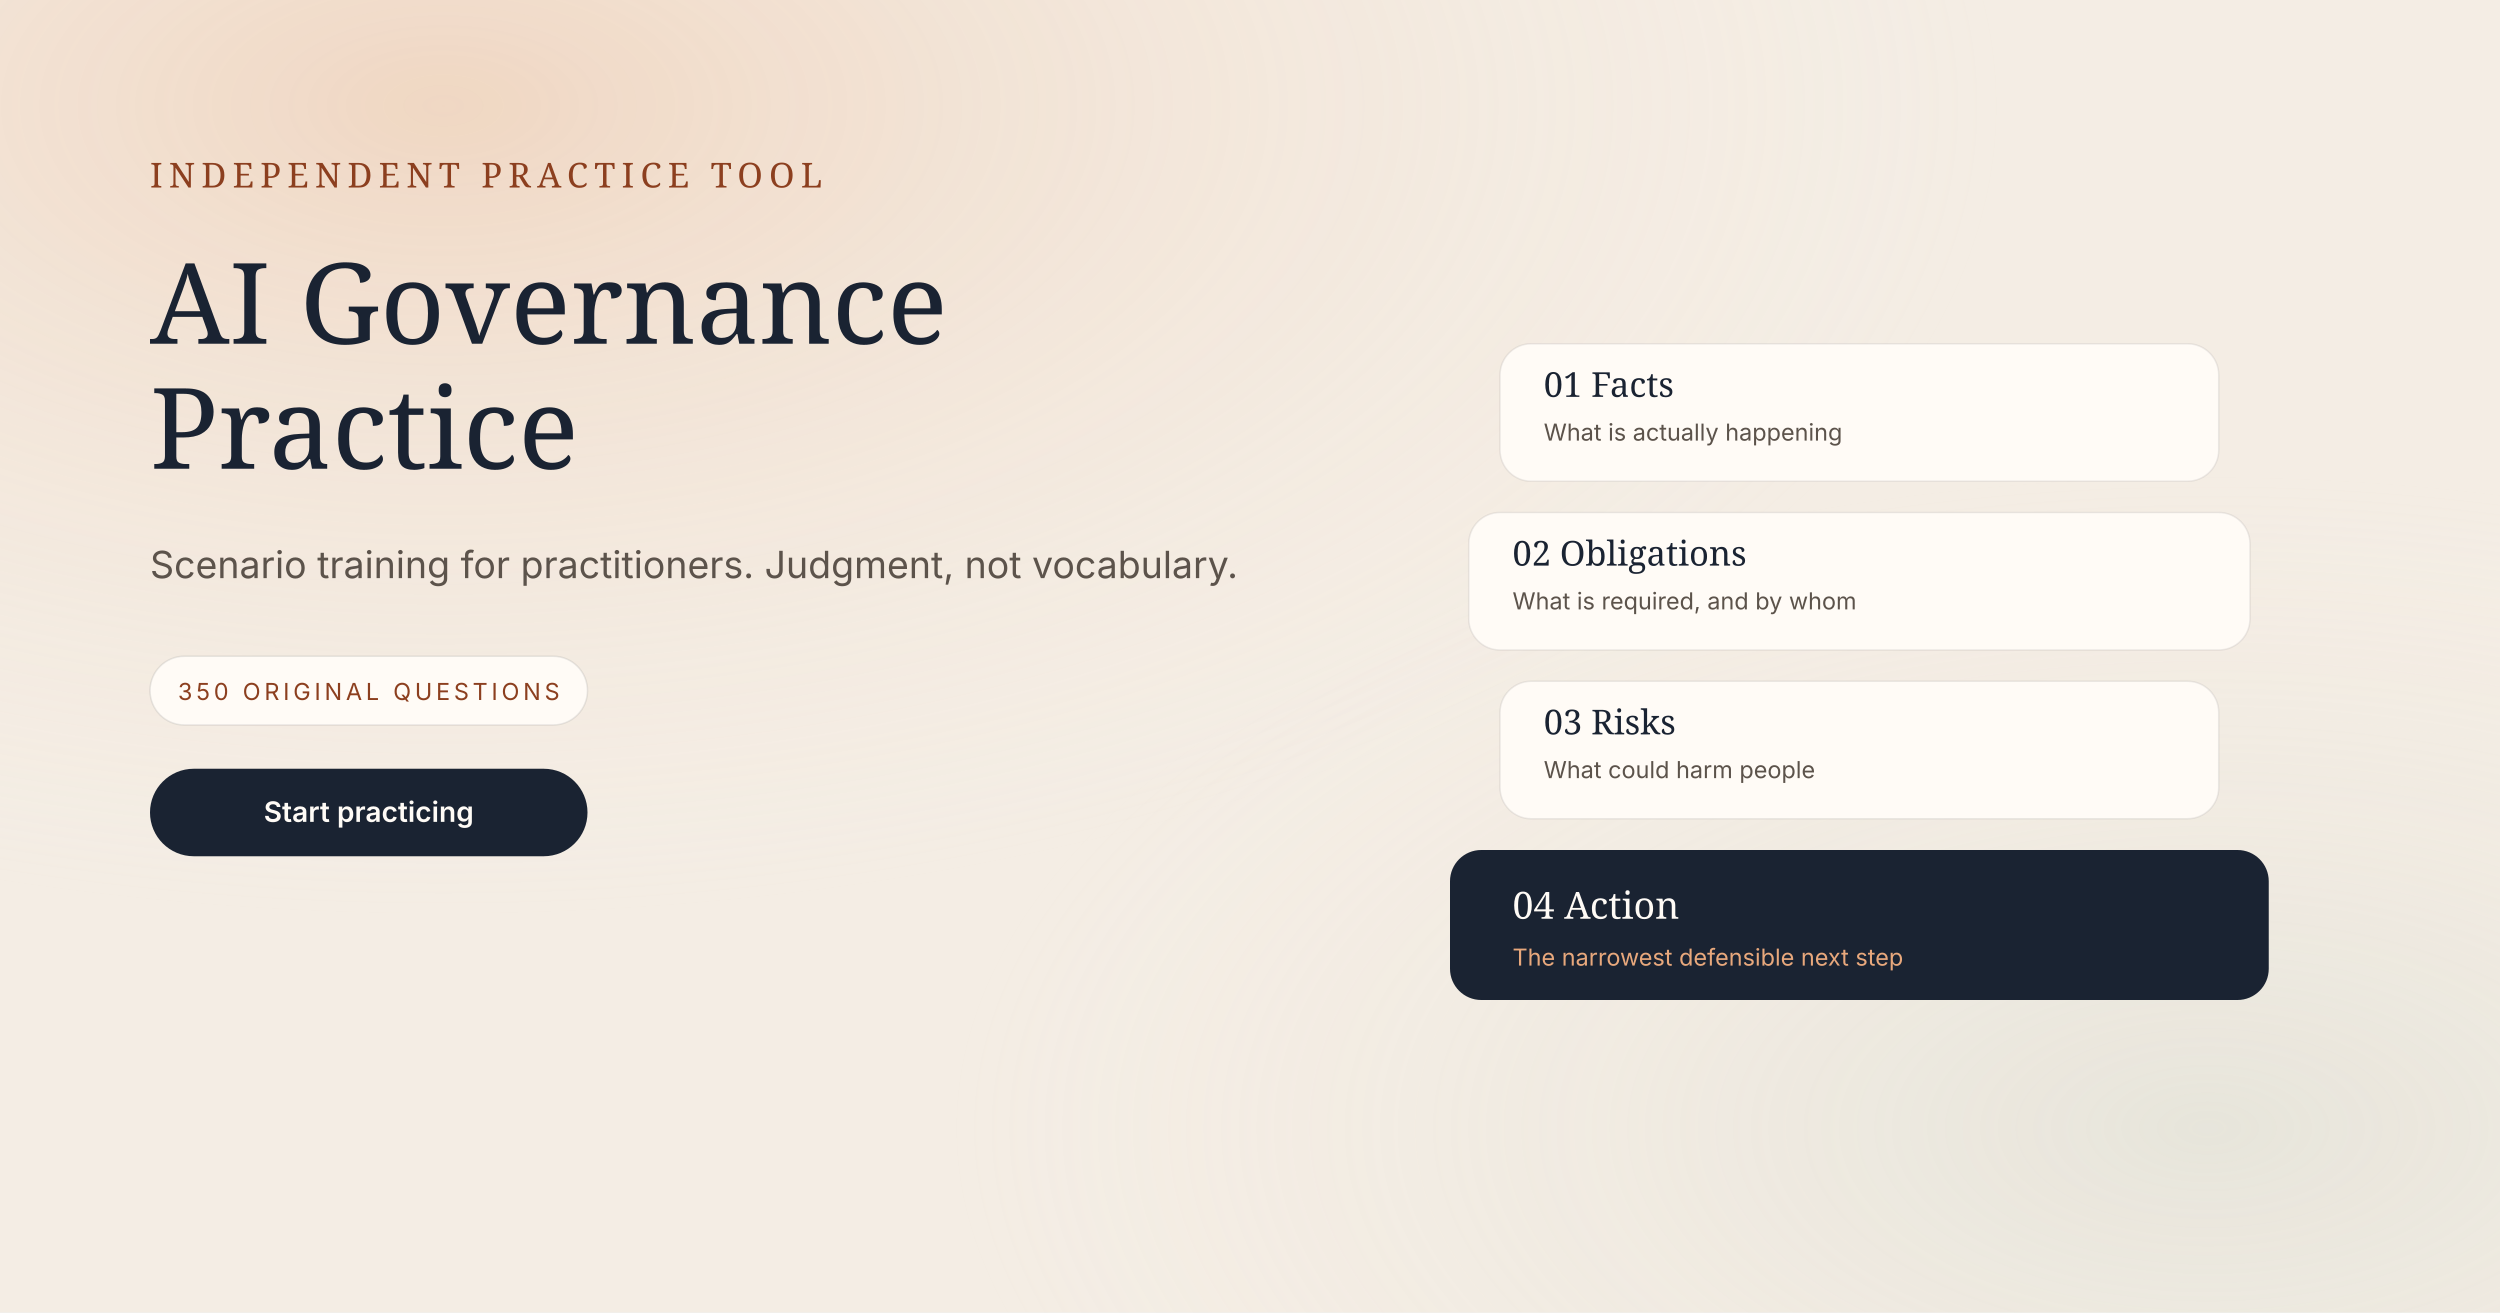
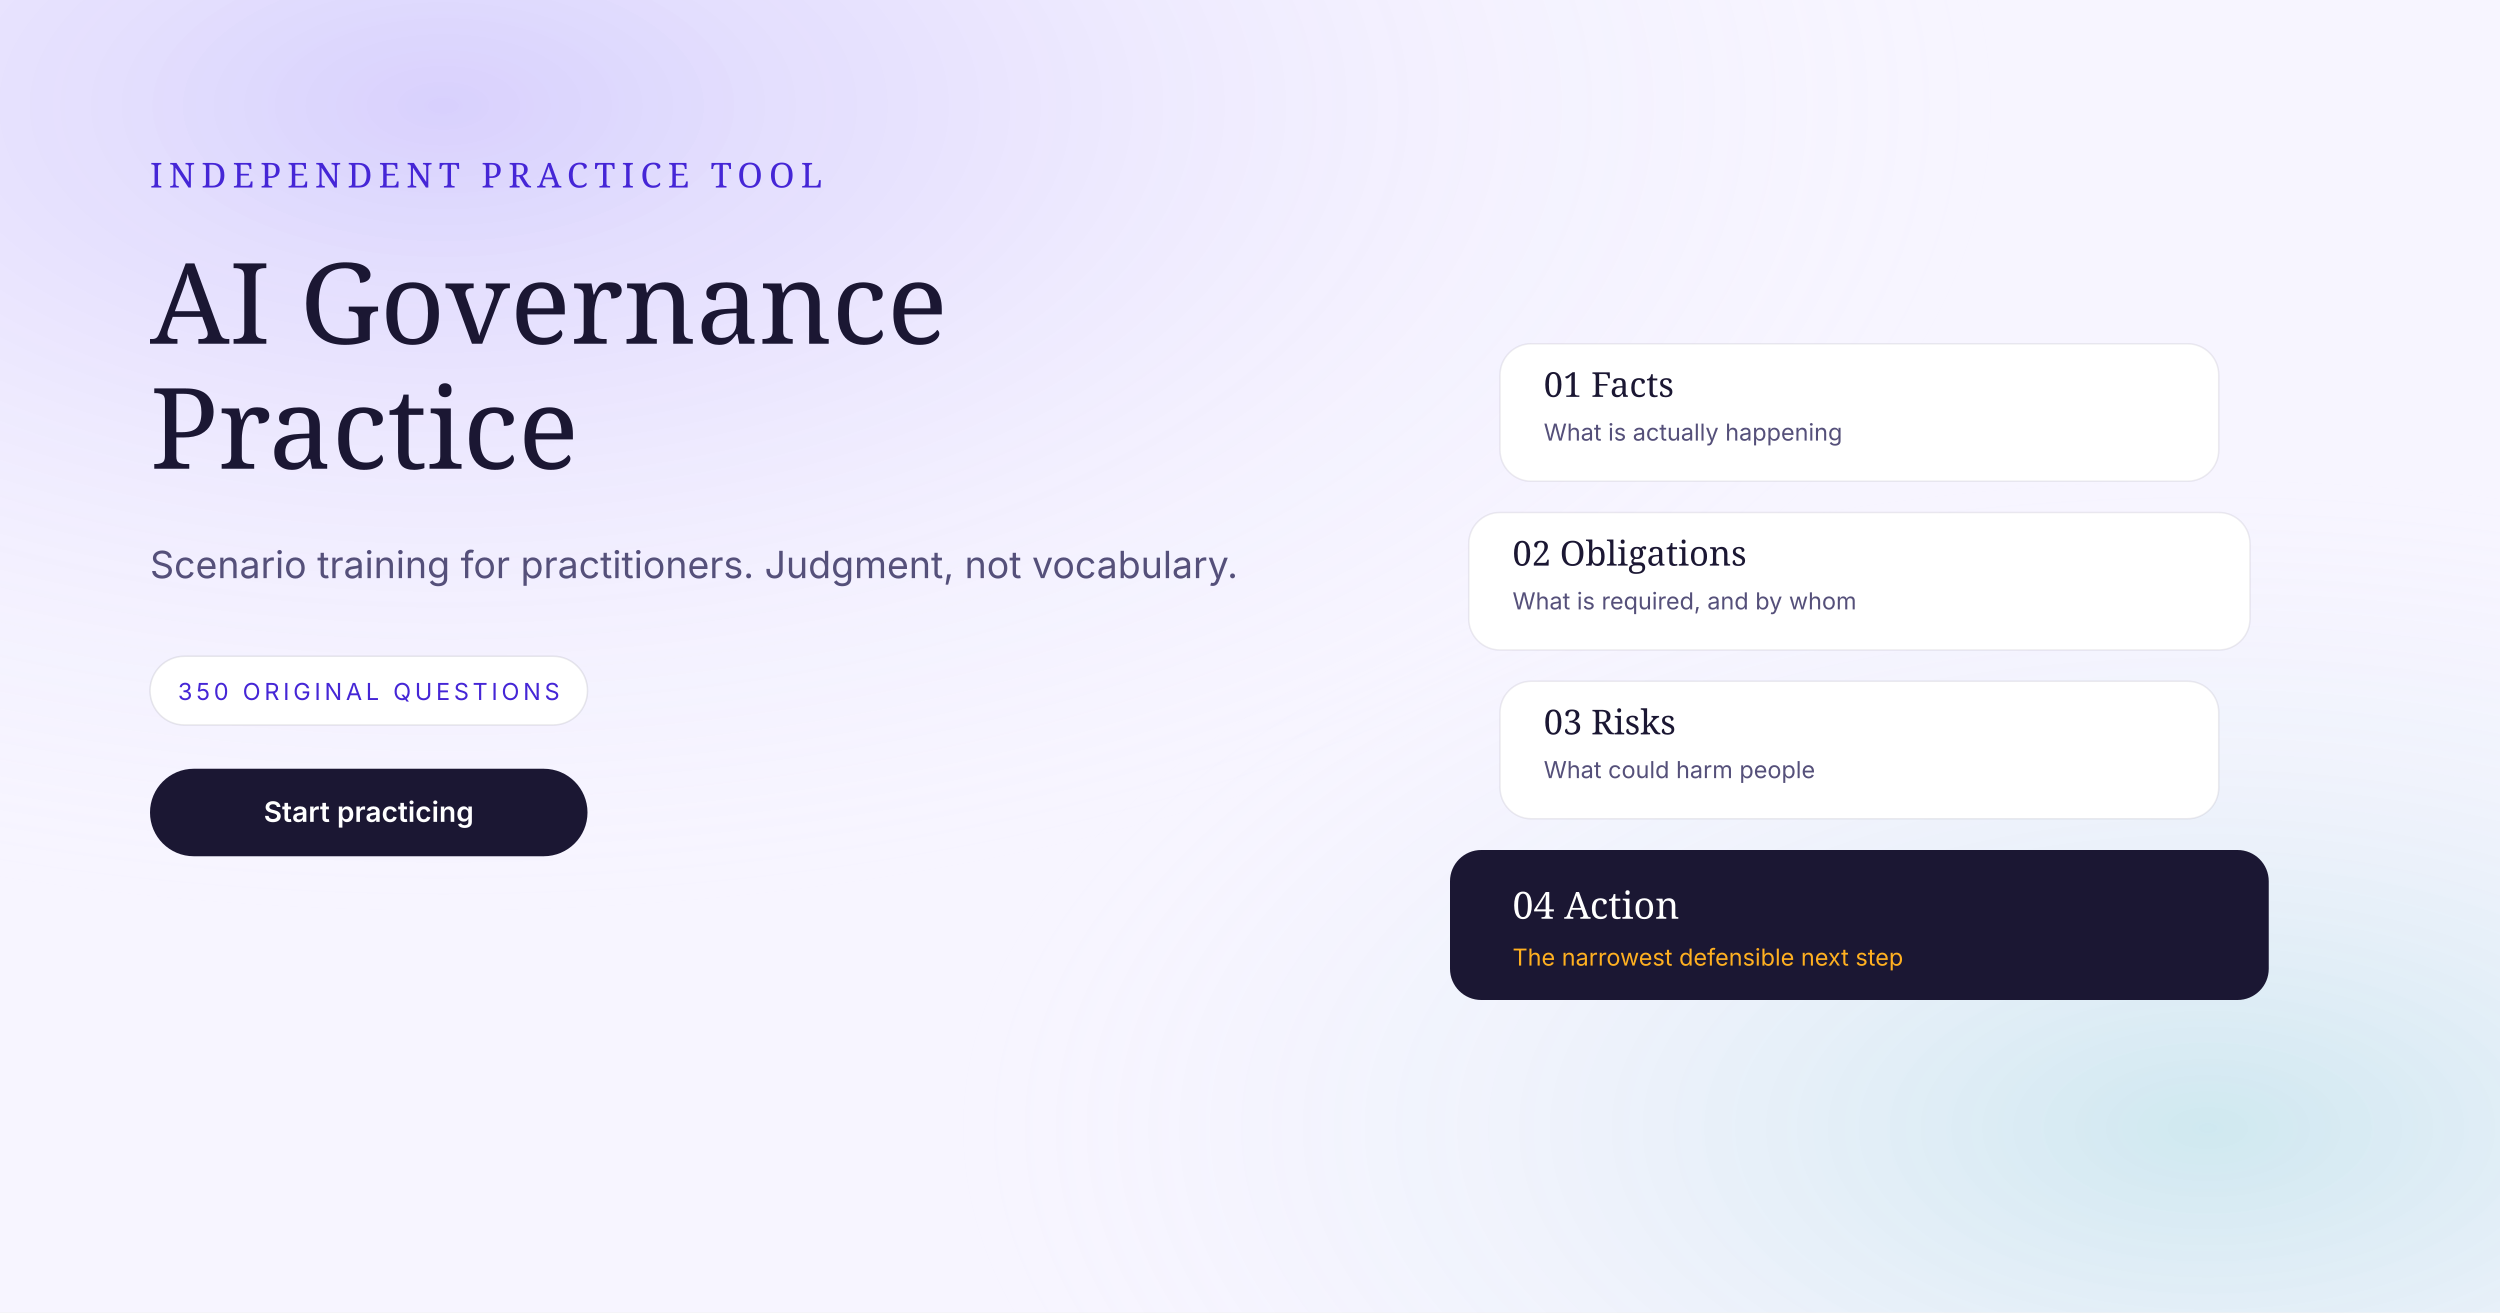
<svg xmlns="http://www.w3.org/2000/svg" viewBox="0 0 1600 840" width="1600" height="840" role="img" aria-labelledby="t d">
-   <rect width="1600" height="840" fill="#F4EDE4" />
+   <rect width="1600" height="840" fill="#F7F5FF" />
  <defs>
    <radialGradient id="h1" cx="18%" cy="8%" r="62%">
-       <stop offset="0%" stop-color="#E8A87C" stop-opacity="0.32" />
-       <stop offset="100%" stop-color="#F4EDE4" stop-opacity="0" />
+       <stop offset="0%" stop-color="#5B3DF5" stop-opacity="0.20" />
+       <stop offset="100%" stop-color="#F7F5FF" stop-opacity="0" />
    </radialGradient>
    <radialGradient id="h2" cx="88%" cy="86%" r="50%">
-       <stop offset="0%" stop-color="#C5D0C4" stop-opacity="0.28" />
-       <stop offset="100%" stop-color="#F4EDE4" stop-opacity="0" />
+       <stop offset="0%" stop-color="#00A6A0" stop-opacity="0.16" />
+       <stop offset="100%" stop-color="#F7F5FF" stop-opacity="0" />
    </radialGradient>
  </defs>
  <rect width="1600" height="840" fill="url(#h1)" />
  <rect width="1600" height="840" fill="url(#h2)" />
-   <text x="96" y="120" font-family="Georgia, serif" font-size="22" letter-spacing="4" fill="#8C3F1F">INDEPENDENT PRACTICE TOOL</text>
-   <text x="96" y="220" font-family="Georgia, serif" font-size="72" fill="#1A2332">AI Governance</text>
-   <text x="96" y="300" font-family="Georgia, serif" font-size="72" fill="#1A2332">Practice</text>
-   <text x="96" y="370" font-family="Inter, system-ui, sans-serif" font-size="24" fill="#5C534B">Scenario training for practitioners. Judgment, not vocabulary.</text>
-   <rect x="96" y="420" width="280" height="44" rx="22" fill="#FFFBF6" stroke="#1A233218" />
-   <text x="236" y="448" text-anchor="middle" font-family="Inter, system-ui, sans-serif" font-size="15" letter-spacing="2.4" fill="#8C3F1F">350 ORIGINAL QUESTIONS</text>
-   <rect x="96" y="492" width="280" height="56" rx="28" fill="#1A2332" />
-   <text x="236" y="526" text-anchor="middle" font-family="Inter, system-ui, sans-serif" font-size="18" font-weight="600" fill="#FFFBF6">Start practicing</text>
+   <text x="96" y="120" font-family="Georgia, serif" font-size="22" letter-spacing="4" fill="#4526D6">INDEPENDENT PRACTICE TOOL</text>
+   <text x="96" y="220" font-family="Georgia, serif" font-size="72" fill="#1B1733">AI Governance</text>
+   <text x="96" y="300" font-family="Georgia, serif" font-size="72" fill="#1B1733">Practice</text>
+   <text x="96" y="370" font-family="Inter, system-ui, sans-serif" font-size="24" fill="#55507A">Scenario training for practitioners. Judgment, not vocabulary.</text>
+   <rect x="96" y="420" width="280" height="44" rx="22" fill="#FFFFFF" stroke="#1B173318" />
+   <text x="236" y="448" text-anchor="middle" font-family="Inter, system-ui, sans-serif" font-size="15" letter-spacing="2.4" fill="#4526D6">350 ORIGINAL QUESTIONS</text>
+   <rect x="96" y="492" width="280" height="56" rx="28" fill="#1B1733" />
+   <text x="236" y="526" text-anchor="middle" font-family="Inter, system-ui, sans-serif" font-size="18" font-weight="600" fill="#FFFFFF">Start practicing</text>
  <g transform="translate(920,180)">
-     <rect x="40" y="40" width="460" height="88" rx="20" fill="#FFFBF6" stroke="#1A233214" />
-     <text x="68" y="74" font-family="Georgia, serif" font-size="22" fill="#1A2332">01  Facts</text>
-     <text x="68" y="102" font-family="Inter, sans-serif" font-size="15" fill="#5C534B">What is actually happening</text>
-     <rect x="20" y="148" width="500" height="88" rx="20" fill="#FFFBF6" stroke="#1A233214" />
-     <text x="48" y="182" font-family="Georgia, serif" font-size="22" fill="#1A2332">02  Obligations</text>
-     <text x="48" y="210" font-family="Inter, sans-serif" font-size="15" fill="#5C534B">What is required, and by whom</text>
-     <rect x="40" y="256" width="460" height="88" rx="20" fill="#FFFBF6" stroke="#1A233214" />
-     <text x="68" y="290" font-family="Georgia, serif" font-size="22" fill="#1A2332">03  Risks</text>
-     <text x="68" y="318" font-family="Inter, sans-serif" font-size="15" fill="#5C534B">What could harm people</text>
-     <rect x="8" y="364" width="524" height="96" rx="20" fill="#1A2332" />
-     <text x="48" y="408" font-family="Georgia, serif" font-size="24" fill="#FFFBF6">04  Action</text>
-     <text x="48" y="438" font-family="Inter, sans-serif" font-size="15" fill="#E8A87C">The narrowest defensible next step</text>
+     <rect x="40" y="40" width="460" height="88" rx="20" fill="#FFFFFF" stroke="#1B173314" />
+     <text x="68" y="74" font-family="Georgia, serif" font-size="22" fill="#1B1733">01  Facts</text>
+     <text x="68" y="102" font-family="Inter, sans-serif" font-size="15" fill="#55507A">What is actually happening</text>
+     <rect x="20" y="148" width="500" height="88" rx="20" fill="#FFFFFF" stroke="#1B173314" />
+     <text x="48" y="182" font-family="Georgia, serif" font-size="22" fill="#1B1733">02  Obligations</text>
+     <text x="48" y="210" font-family="Inter, sans-serif" font-size="15" fill="#55507A">What is required, and by whom</text>
+     <rect x="40" y="256" width="460" height="88" rx="20" fill="#FFFFFF" stroke="#1B173314" />
+     <text x="68" y="290" font-family="Georgia, serif" font-size="22" fill="#1B1733">03  Risks</text>
+     <text x="68" y="318" font-family="Inter, sans-serif" font-size="15" fill="#55507A">What could harm people</text>
+     <rect x="8" y="364" width="524" height="96" rx="20" fill="#1B1733" />
+     <text x="48" y="408" font-family="Georgia, serif" font-size="24" fill="#FFFFFF">04  Action</text>
+     <text x="48" y="438" font-family="Inter, sans-serif" font-size="15" fill="#FFB020">The narrowest defensible next step</text>
  </g>
</svg>
